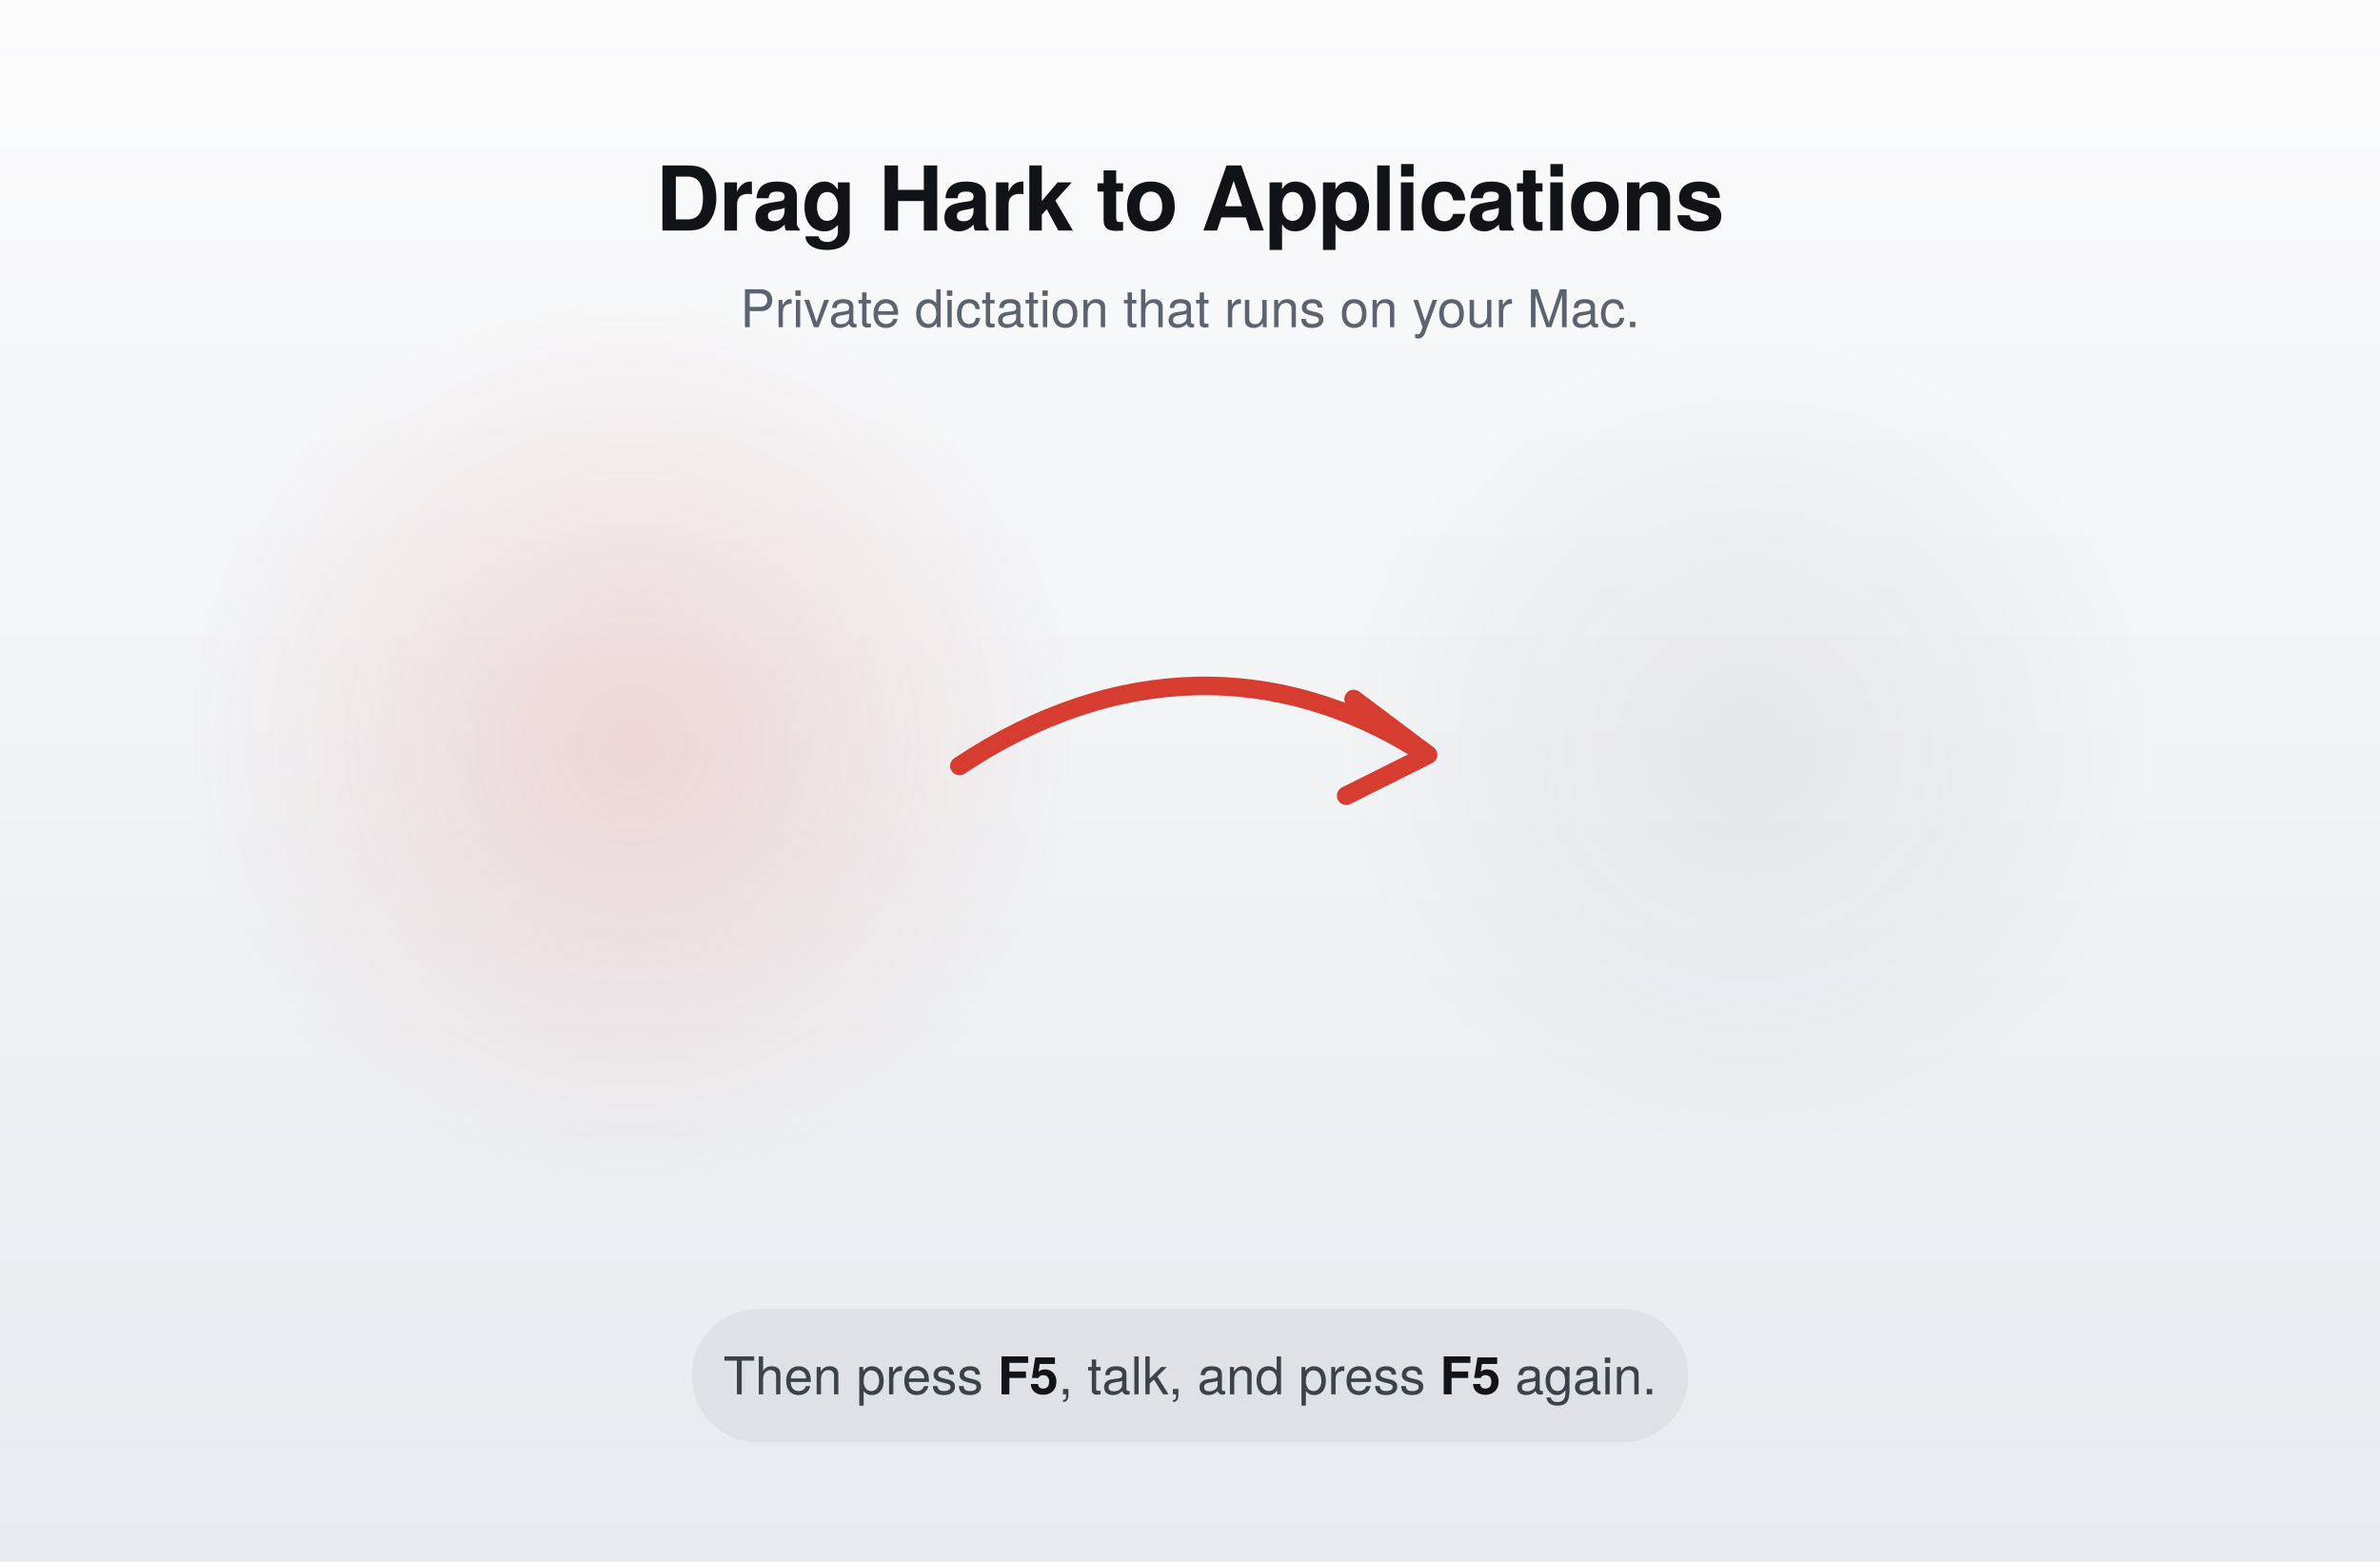
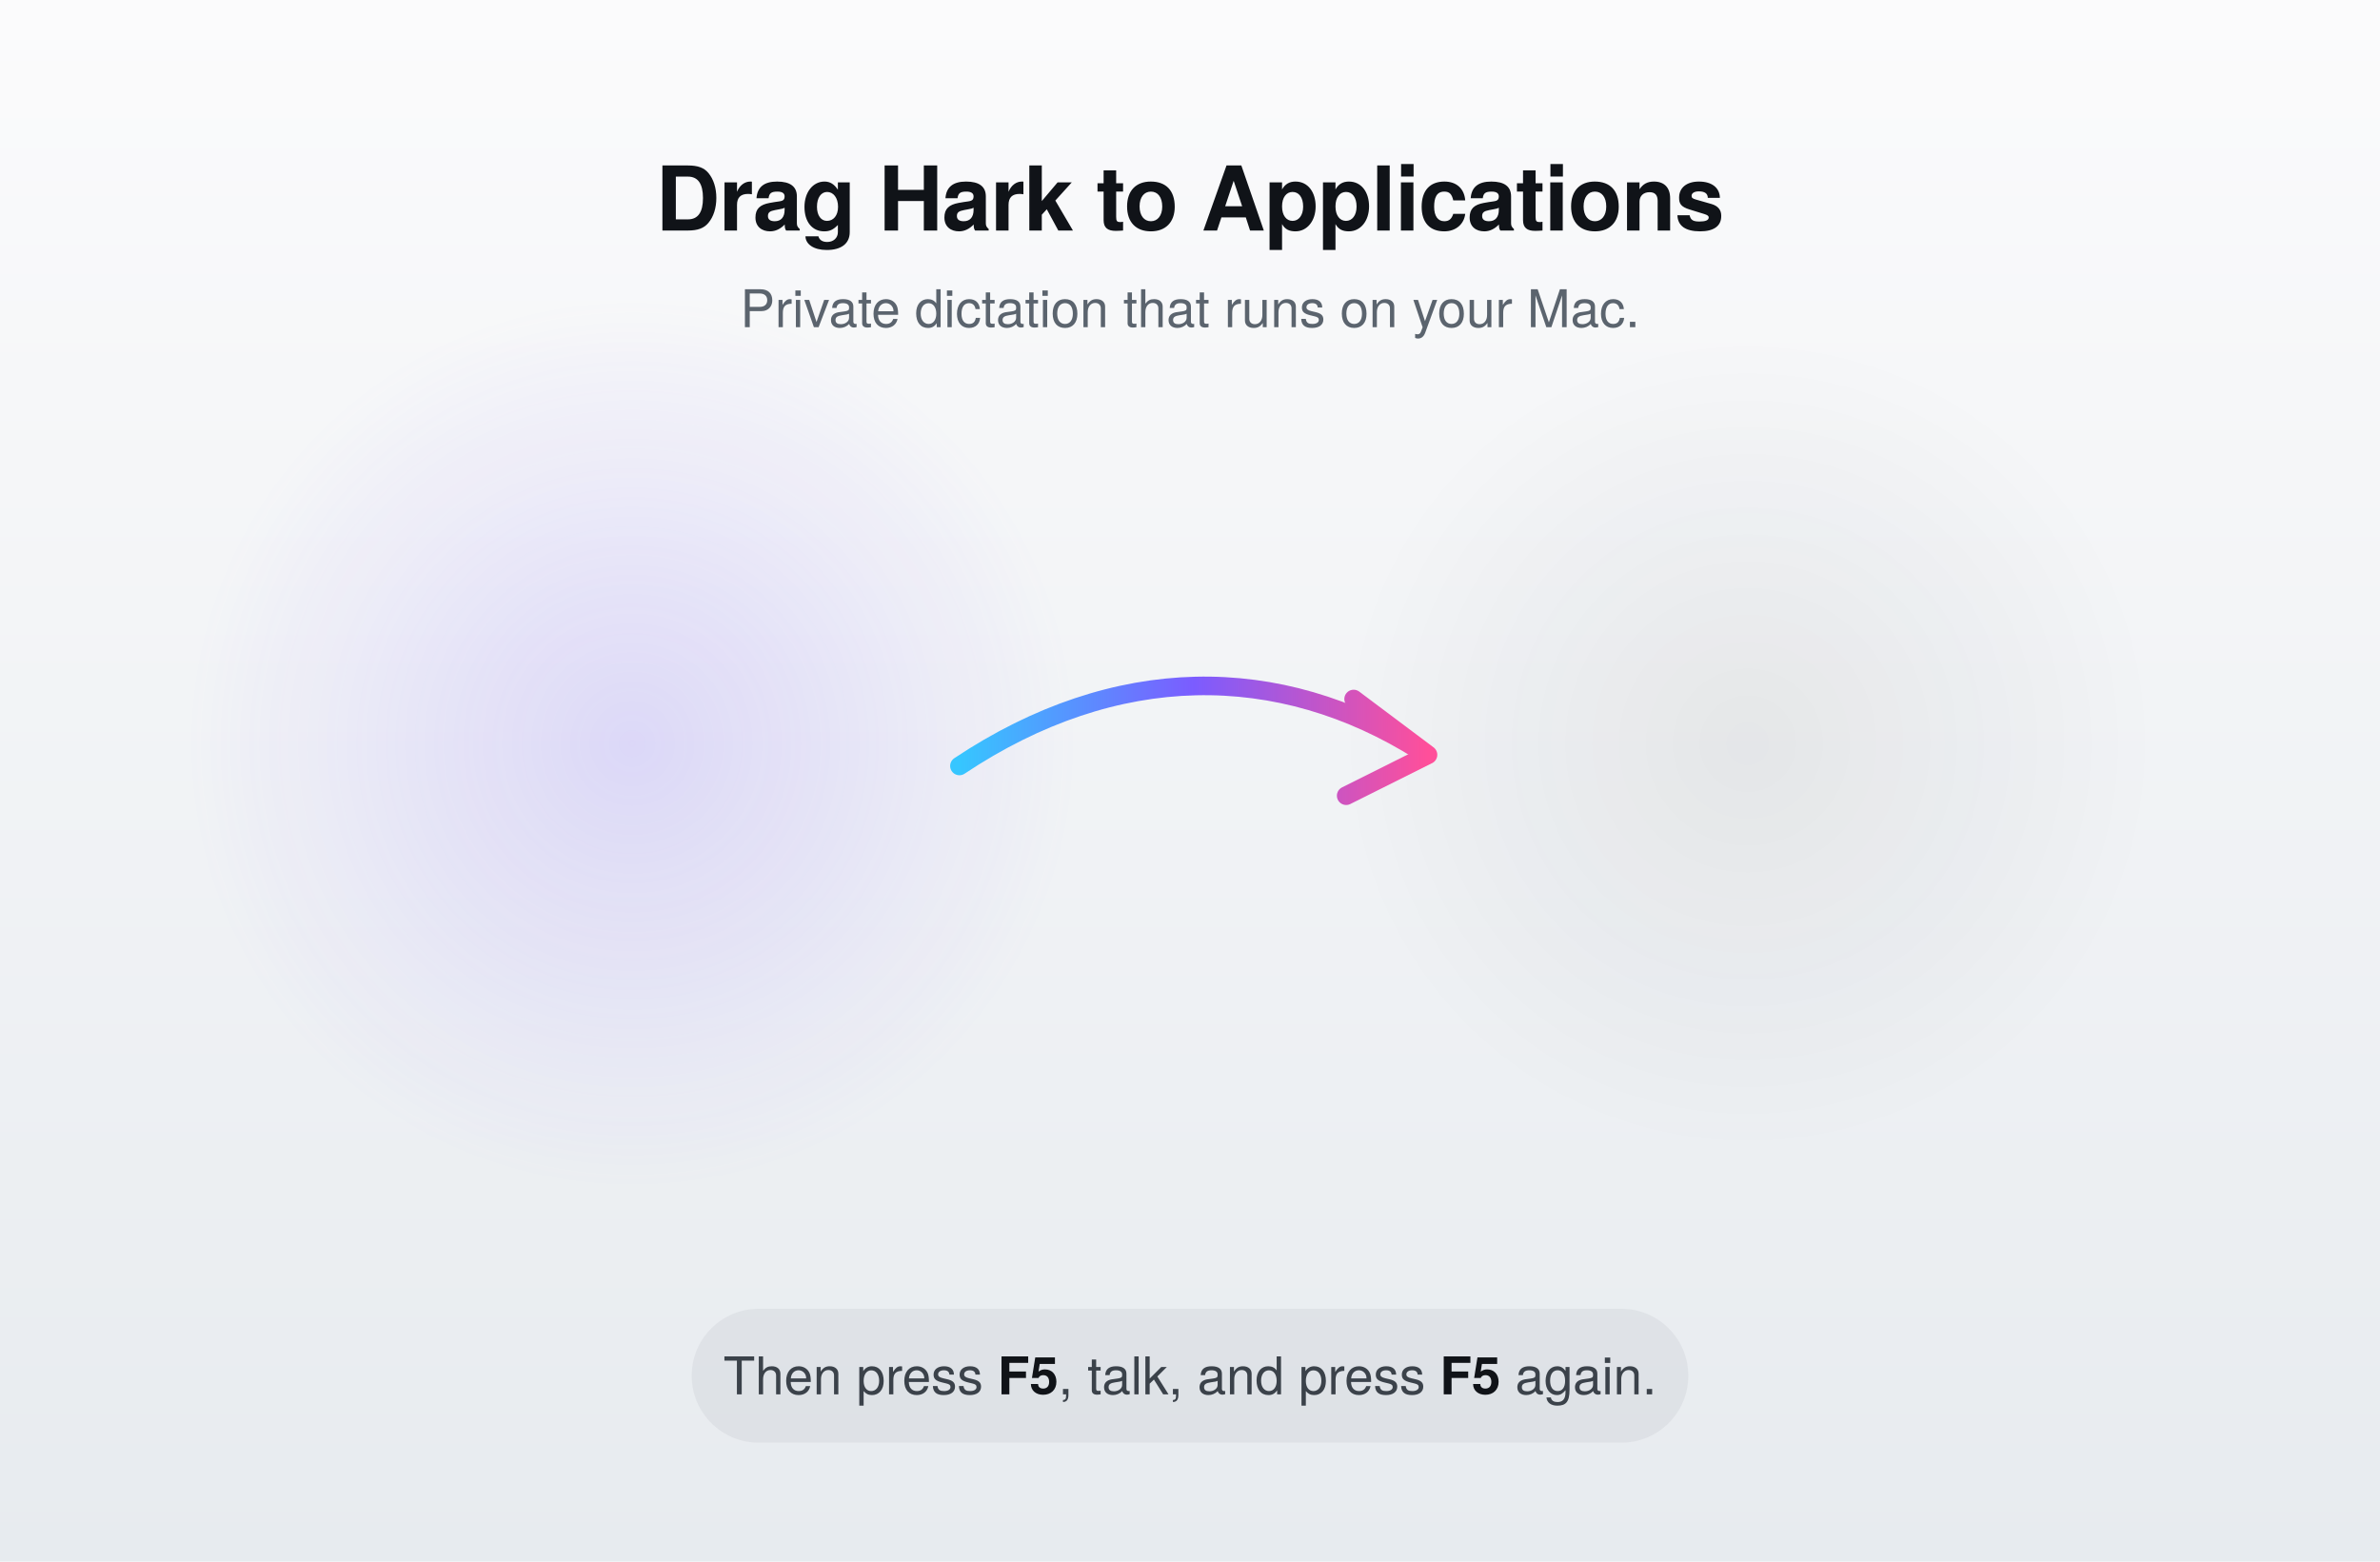
<svg xmlns="http://www.w3.org/2000/svg" viewBox="0 0 640 420" width="640" height="420">
  <defs>
    <linearGradient id="paper" x1="0" y1="0" x2="0" y2="1">
      <stop offset="0" stop-color="#fbfbfc" />
      <stop offset="1" stop-color="#e7ebef" />
    </linearGradient>
    <radialGradient id="glow" cx="0.5" cy="0.5" r="0.5">
-       <stop offset="0" stop-color="#d63c30" stop-opacity="0.16" />
-       <stop offset="1" stop-color="#d63c30" stop-opacity="0" />
+       <stop offset="0" stop-color="#7b5cff" stop-opacity="0.18" />
+       <stop offset="1" stop-color="#7b5cff" stop-opacity="0" />
    </radialGradient>
+     <linearGradient id="arrow" gradientUnits="userSpaceOnUse" x1="258" y1="0" x2="384" y2="0">
+       <stop offset="0" stop-color="#36c6ff" />
+       <stop offset="0.5" stop-color="#7b5cff" />
+       <stop offset="1" stop-color="#ff4f9a" />
+     </linearGradient>
    <radialGradient id="well" cx="0.5" cy="0.5" r="0.5">
      <stop offset="0" stop-color="#101318" stop-opacity="0.06" />
      <stop offset="1" stop-color="#101318" stop-opacity="0" />
    </radialGradient>
  </defs>
  <rect width="640" height="420" fill="url(#paper)" />
  <circle cx="170" cy="200" r="120" fill="url(#glow)" />
  <circle cx="470" cy="200" r="110" fill="url(#well)" />
  <text x="320" y="62" text-anchor="middle" font-family="Helvetica Neue" font-weight="700" font-size="24" letter-spacing="-0.3" fill="#101318">Drag Hark to Applications</text>
  <text x="320" y="88" text-anchor="middle" font-family="Helvetica Neue" font-size="14" fill="#5b646e">Private dictation that runs on your Mac.</text>
-   <g fill="none" stroke="#d63c30" stroke-width="5" stroke-linecap="round" stroke-linejoin="round">
+   <g fill="none" stroke="url(#arrow)" stroke-width="5" stroke-linecap="round" stroke-linejoin="round">
    <path d="M258 206 C 300 178, 344 178, 382 202" />
    <path d="M364 188 L 384 203 L 362 214" />
  </g>
  <g font-family="Helvetica Neue" text-anchor="middle">
    <rect x="186" y="352" width="268" height="36" rx="18" fill="#101318" fill-opacity="0.05" />
    <text x="320" y="375" font-size="14" fill="#3b424a">Then press <tspan font-weight="700" fill="#101318">F5</tspan>, talk, and press <tspan font-weight="700" fill="#101318">F5</tspan> again.</text>
  </g>
</svg>
